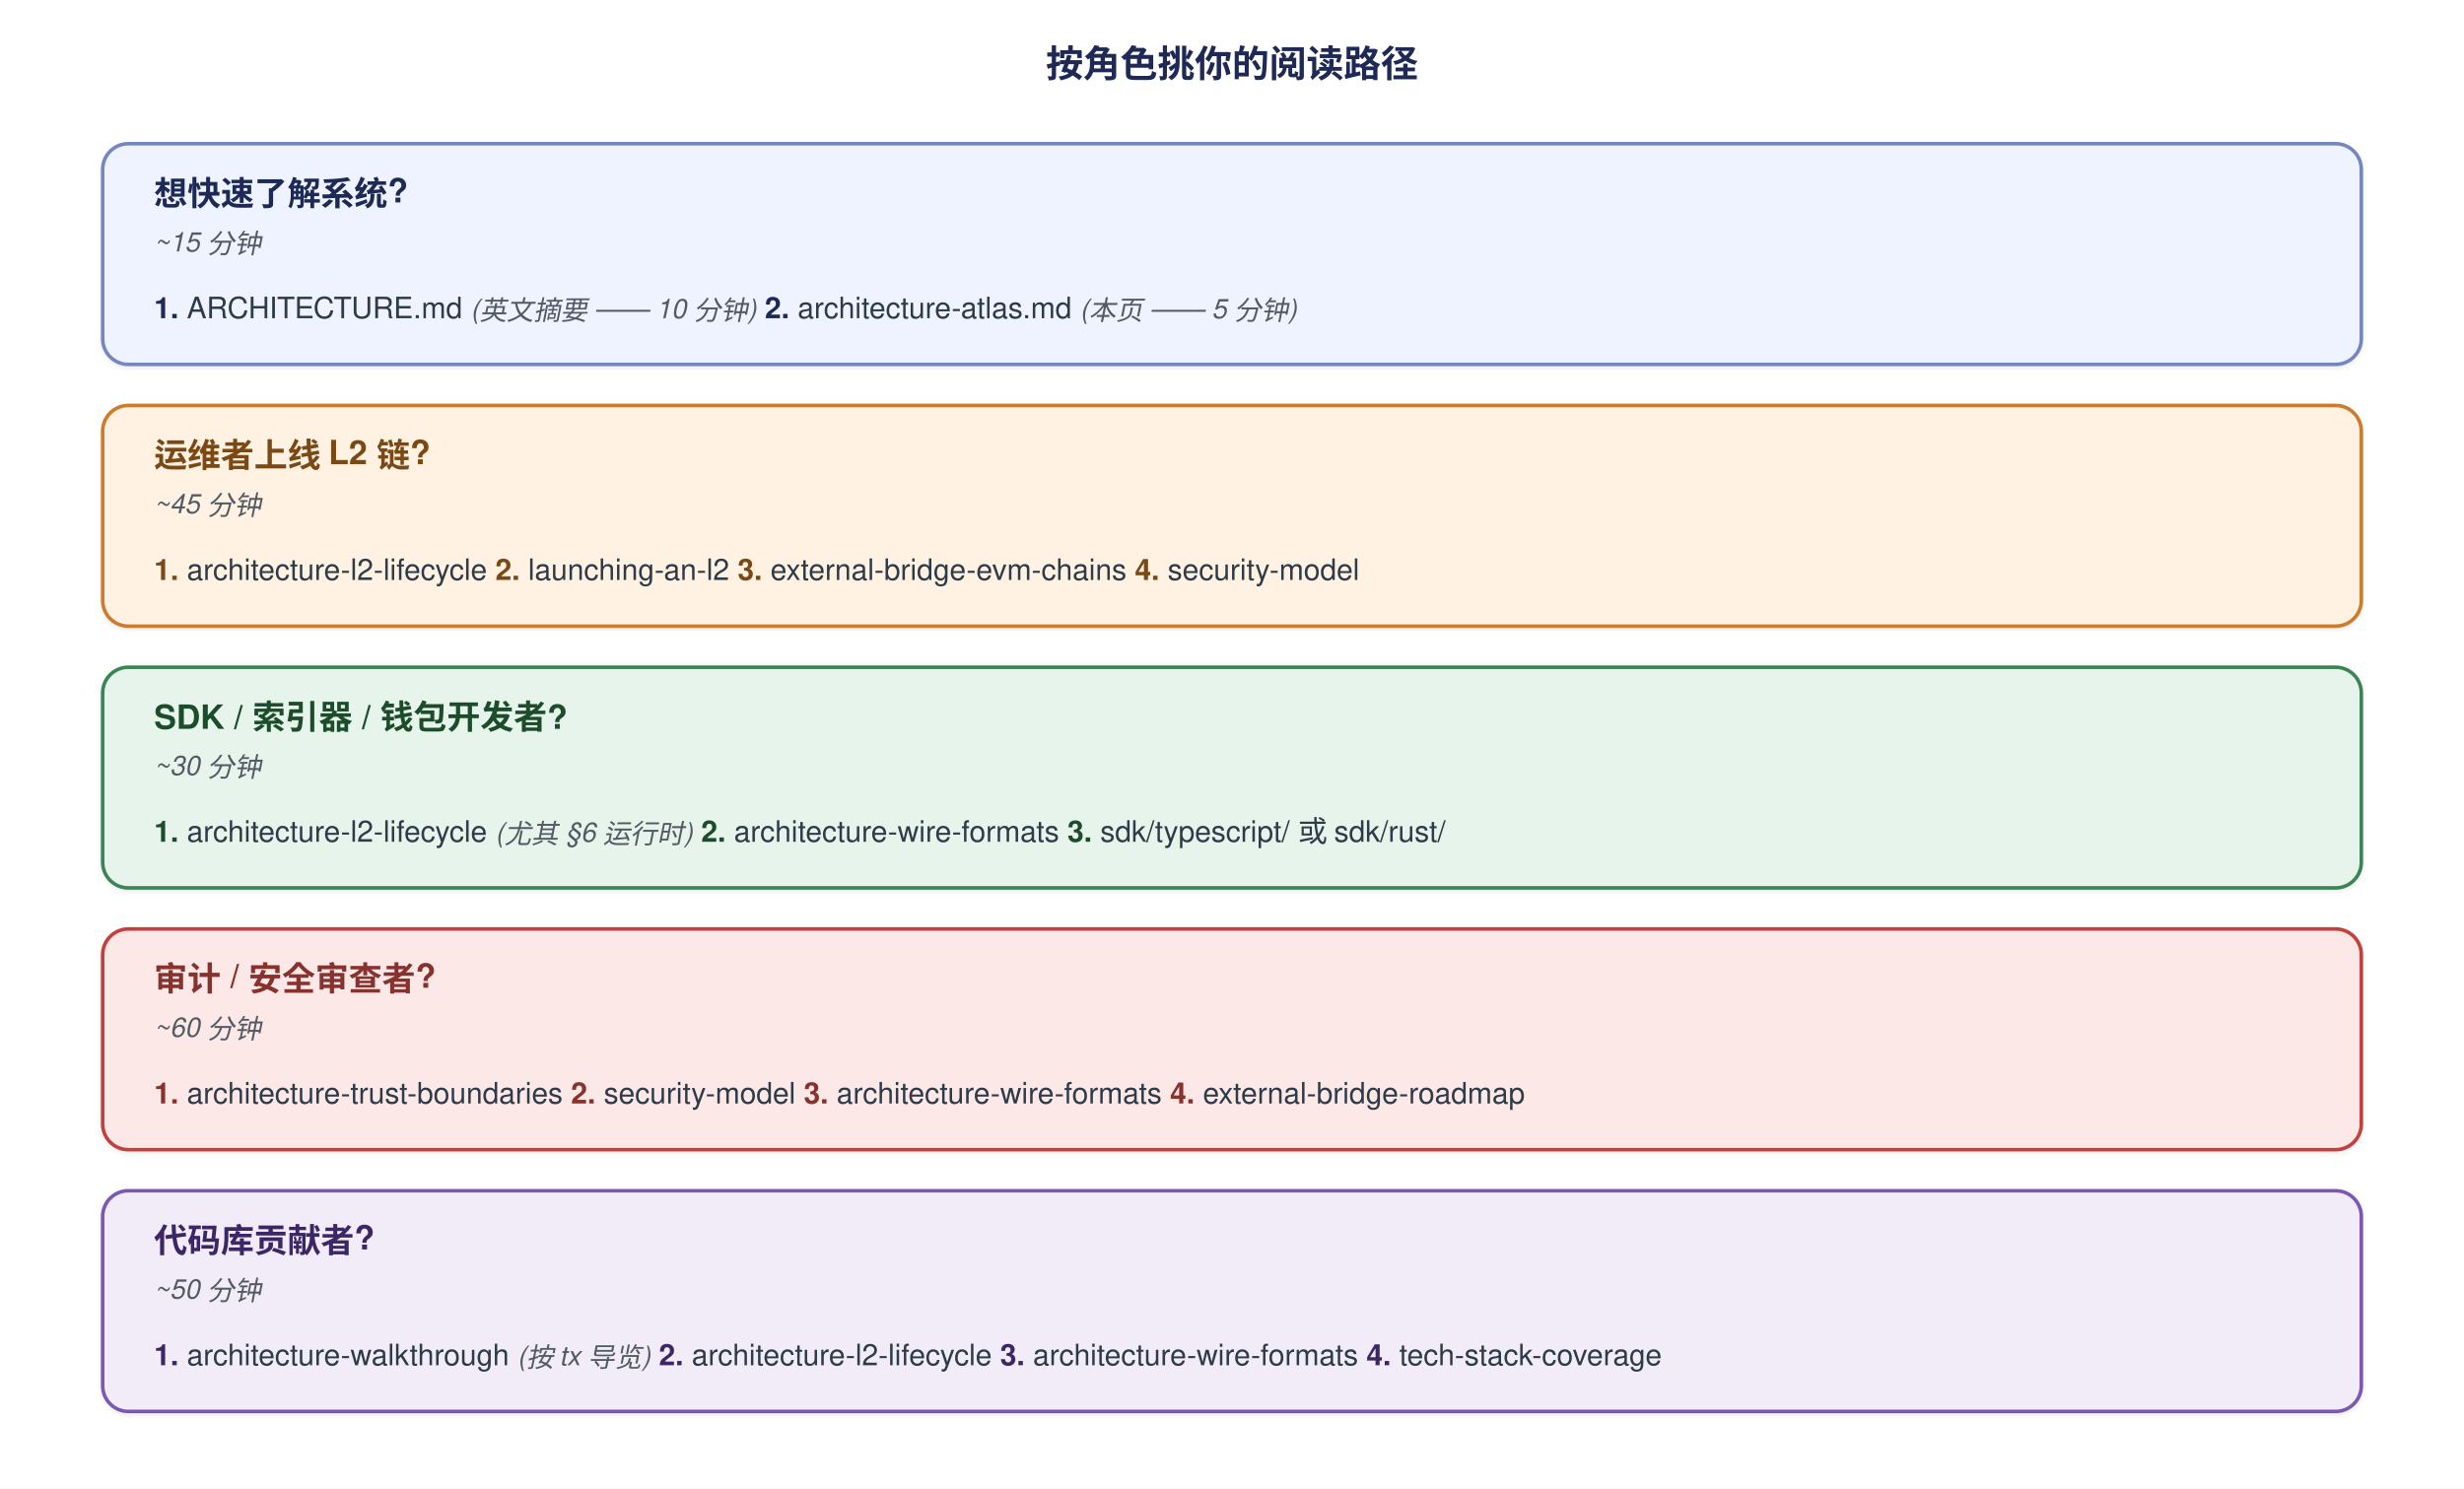
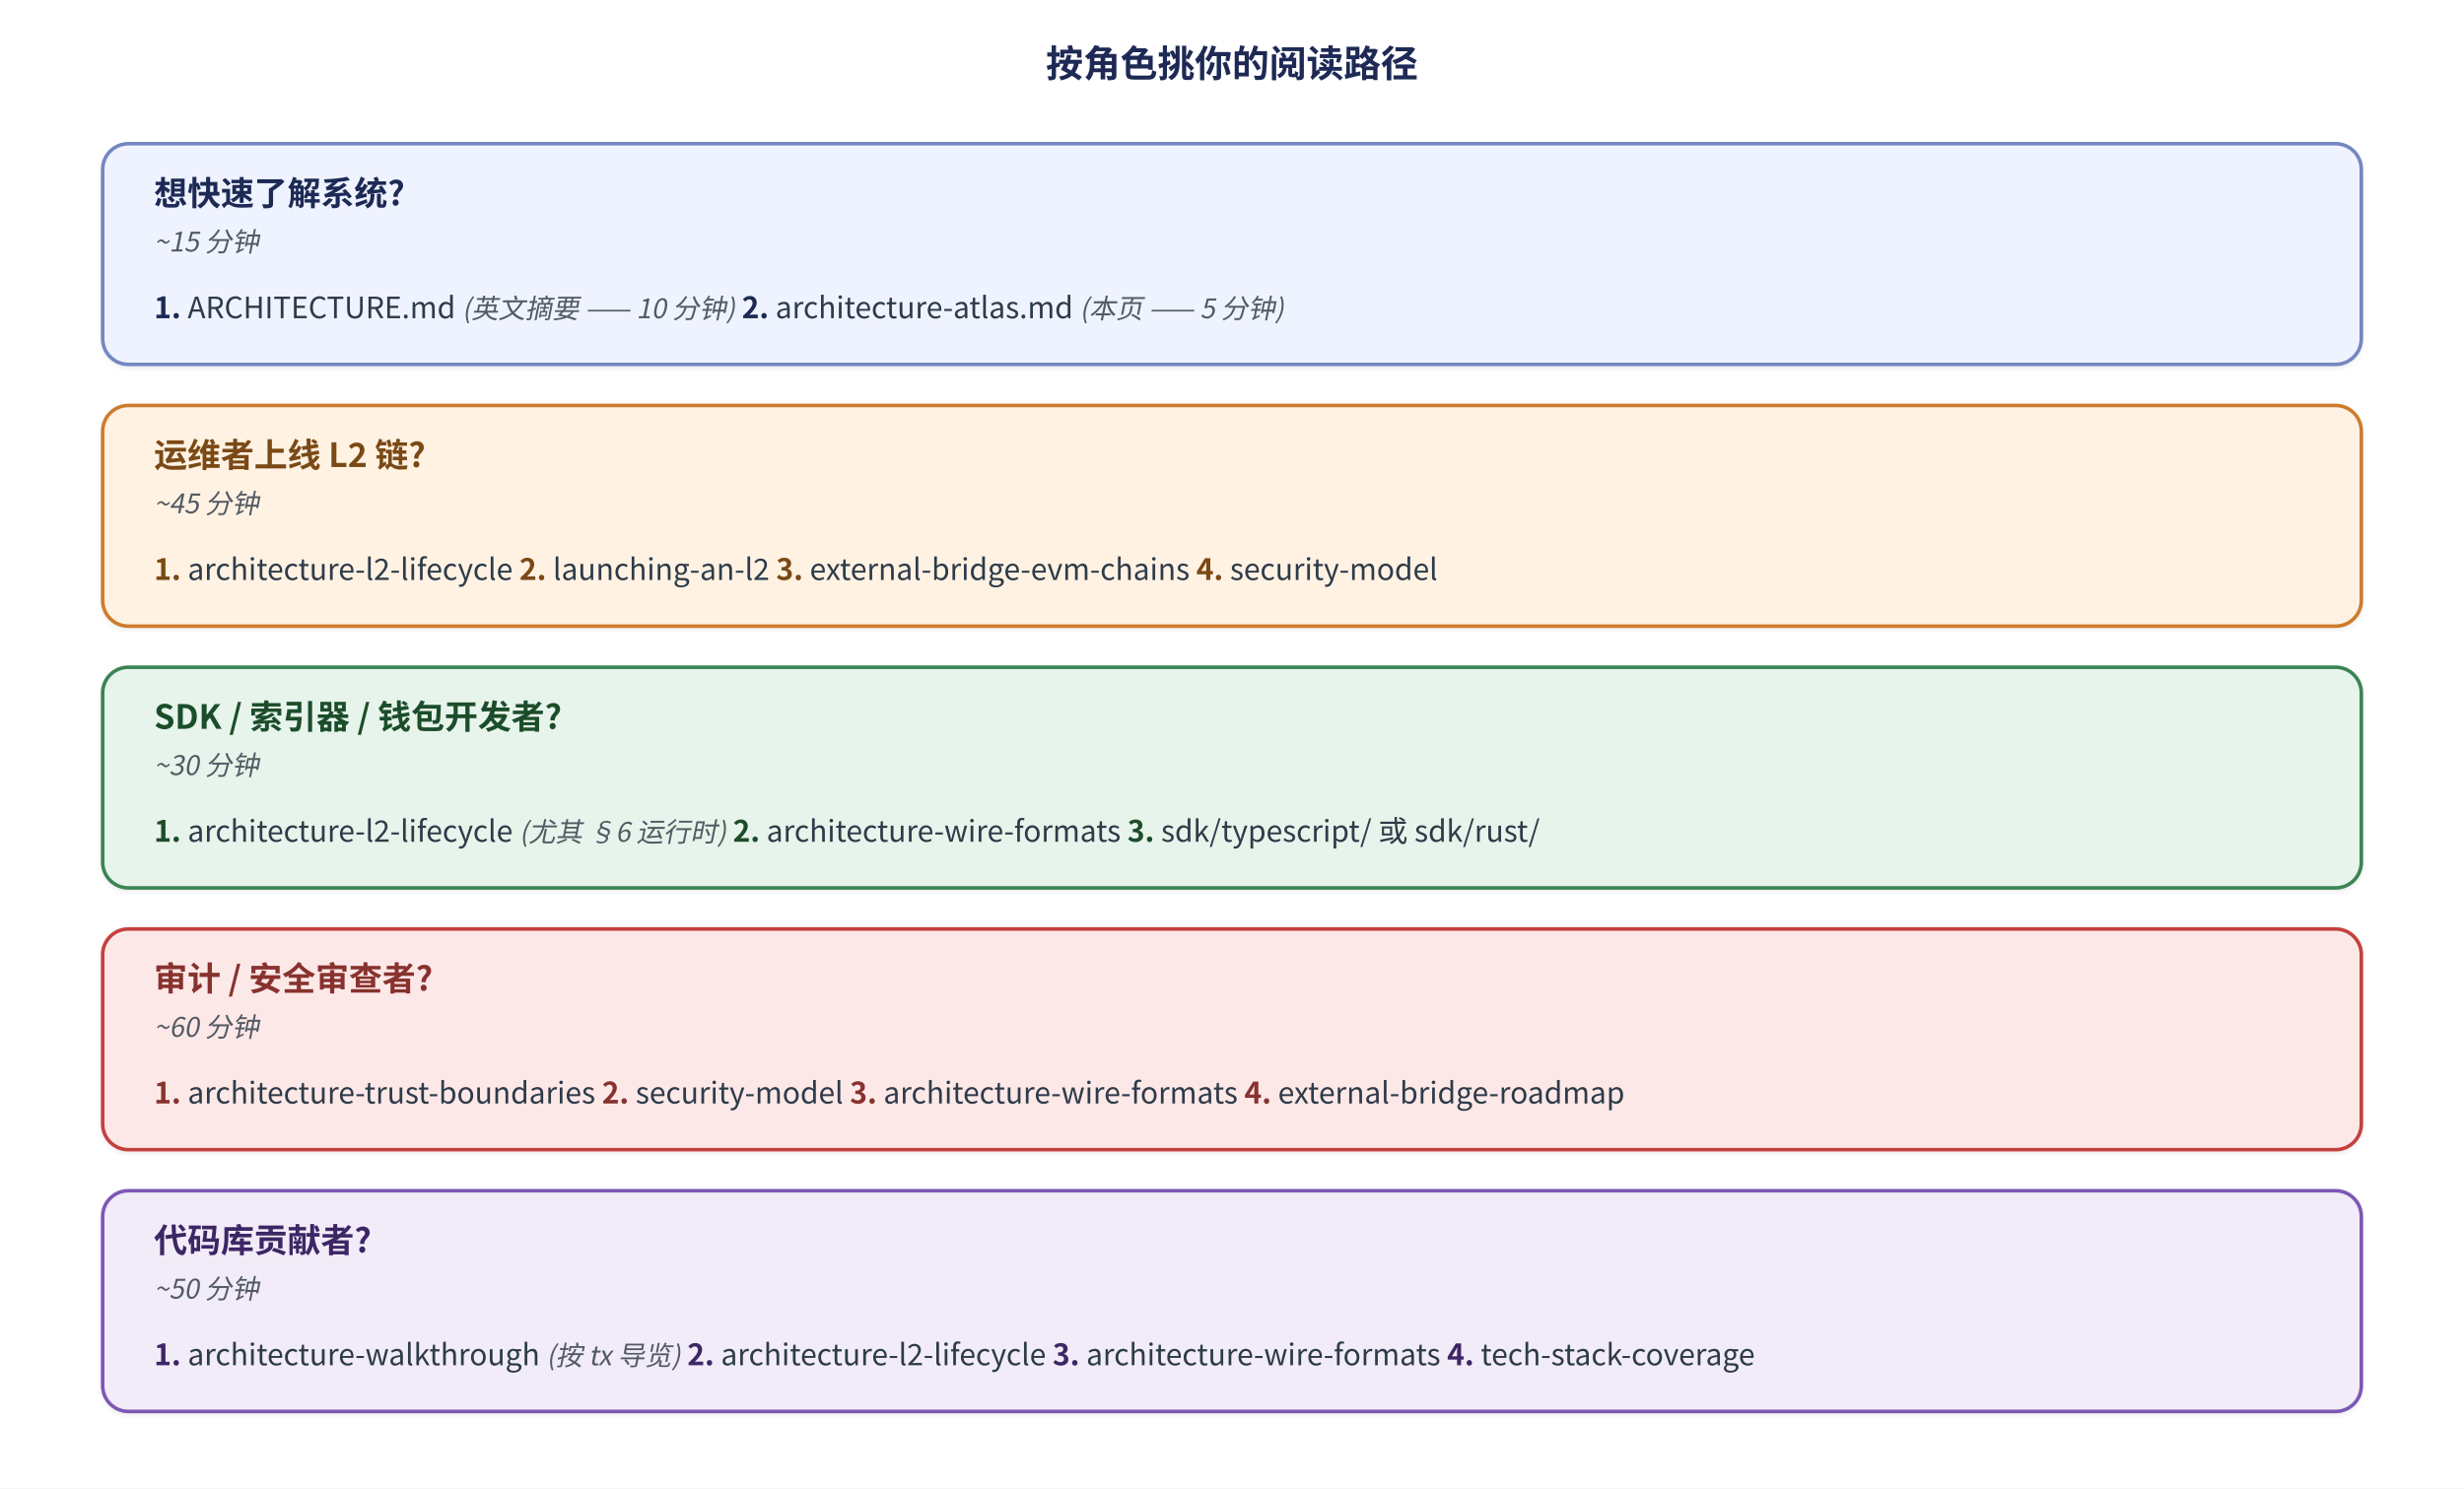
- <svg xmlns="http://www.w3.org/2000/svg" viewBox="0 0 960 580" font-family="-apple-system, BlinkMacSystemFont, 'Segoe UI', 'PingFang SC', 'Hiragino Sans GB', 'Microsoft YaHei', Helvetica, Arial, sans-serif" role="img" aria-labelledby="title desc">
+ <svg xmlns="http://www.w3.org/2000/svg" viewBox="0 0 960 580" font-family="'Noto Sans CJK SC', 'Source Han Sans SC', 'WenQuanYi Zen Hei', 'Microsoft YaHei', sans-serif" role="img" aria-labelledby="title desc">
  <defs>
    <filter id="card" x="-2%" y="-3%" width="104%" height="106%">
      <feDropShadow dx="0" dy="1" stdDeviation="0.9" flood-color="#000000" flood-opacity="0.07" />
    </filter>
    <style>
      .header     { font-size: 14.5px; font-weight: 700; }
      .role       { font-size: 13px; font-weight: 700; }
      .step       { font-size: 11.5px; fill: #2d3a48; }
      .step-num   { font-size: 11.5px; font-weight: 700; }
      .when       { font-size: 10.5px; fill: #525a64; font-style: italic; }
    </style>
  </defs>
  <rect width="960" height="580" fill="#ffffff" />
  <text x="480" y="30" text-anchor="middle" class="header" fill="#1e2a55">按角色挑你的阅读路径</text>
  <g filter="url(#card)">
    <rect x="40" y="56" width="880" height="86" rx="10" ry="10" fill="#eff3ff" stroke="#7587c1" stroke-width="1.4" />
    <text x="60" y="80" class="role" fill="#1e2a55">想快速了解系统?</text>
    <text x="60" y="98" class="when">~15 分钟</text>
    <text x="60" y="124" class="step">
      <tspan class="step-num" fill="#1e2a55">1.</tspan> ARCHITECTURE.md  <tspan class="when">(英文摘要 —— 10 分钟)</tspan>
      <tspan class="step-num" fill="#1e2a55">2.</tspan> architecture-atlas.md  <tspan class="when">(本页 —— 5 分钟)</tspan>
    </text>
  </g>
  <g filter="url(#card)">
    <rect x="40" y="158" width="880" height="86" rx="10" ry="10" fill="#fff2e3" stroke="#cd7c2e" stroke-width="1.4" />
    <text x="60" y="182" class="role" fill="#7a4a14">运维者上线 L2 链?</text>
    <text x="60" y="200" class="when">~45 分钟</text>
    <text x="60" y="226" class="step">
      <tspan class="step-num" fill="#7a4a14">1.</tspan> architecture-l2-lifecycle  <tspan class="step-num" fill="#7a4a14">2.</tspan> launching-an-l2  <tspan class="step-num" fill="#7a4a14">3.</tspan> external-bridge-evm-chains  <tspan class="step-num" fill="#7a4a14">4.</tspan> security-model</text>
  </g>
  <g filter="url(#card)">
    <rect x="40" y="260" width="880" height="86" rx="10" ry="10" fill="#e7f4eb" stroke="#3a8454" stroke-width="1.4" />
    <text x="60" y="284" class="role" fill="#1d4d2c">SDK / 索引器 / 钱包开发者?</text>
    <text x="60" y="302" class="when">~30 分钟</text>
    <text x="60" y="328" class="step">
      <tspan class="step-num" fill="#1d4d2c">1.</tspan> architecture-l2-lifecycle  <tspan class="when">(尤其 §6 运行时)</tspan>
      <tspan class="step-num" fill="#1d4d2c">2.</tspan> architecture-wire-formats  <tspan class="step-num" fill="#1d4d2c">3.</tspan> sdk/typescript/ 或 sdk/rust/</text>
  </g>
  <g filter="url(#card)">
    <rect x="40" y="362" width="880" height="86" rx="10" ry="10" fill="#fde8e8" stroke="#c4413e" stroke-width="1.4" />
    <text x="60" y="386" class="role" fill="#88312e">审计 / 安全审查者?</text>
    <text x="60" y="404" class="when">~60 分钟</text>
    <text x="60" y="430" class="step">
      <tspan class="step-num" fill="#88312e">1.</tspan> architecture-trust-boundaries  <tspan class="step-num" fill="#88312e">2.</tspan> security-model  <tspan class="step-num" fill="#88312e">3.</tspan> architecture-wire-formats  <tspan class="step-num" fill="#88312e">4.</tspan> external-bridge-roadmap</text>
  </g>
  <g filter="url(#card)">
    <rect x="40" y="464" width="880" height="86" rx="10" ry="10" fill="#f1ecf8" stroke="#7d59b3" stroke-width="1.4" />
    <text x="60" y="488" class="role" fill="#3e2865">代码库贡献者?</text>
    <text x="60" y="506" class="when">~50 分钟</text>
    <text x="60" y="532" class="step">
      <tspan class="step-num" fill="#3e2865">1.</tspan> architecture-walkthrough  <tspan class="when">(按 tx 导览)</tspan>
      <tspan class="step-num" fill="#3e2865">2.</tspan> architecture-l2-lifecycle  <tspan class="step-num" fill="#3e2865">3.</tspan> architecture-wire-formats  <tspan class="step-num" fill="#3e2865">4.</tspan> tech-stack-coverage</text>
  </g>
</svg>
